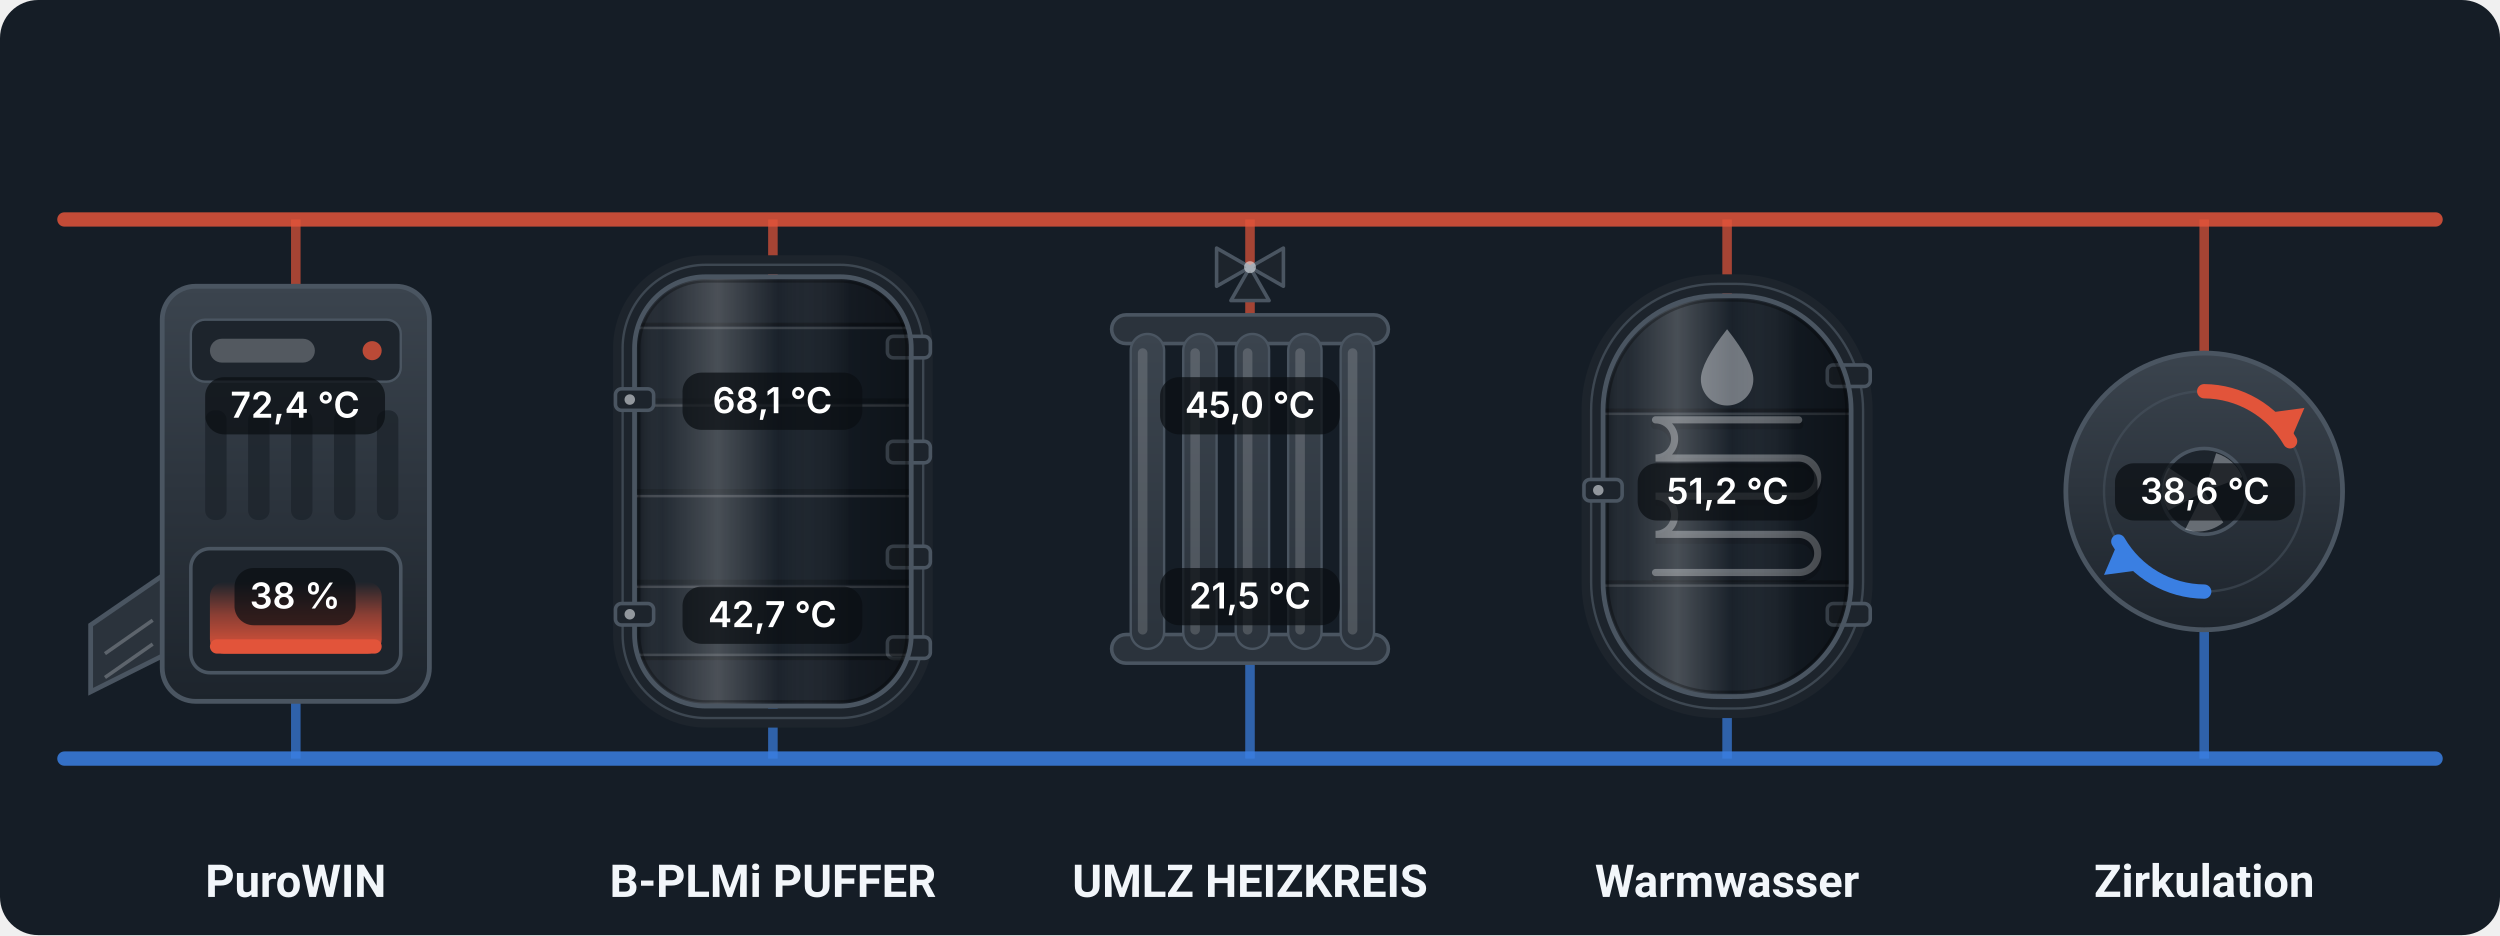
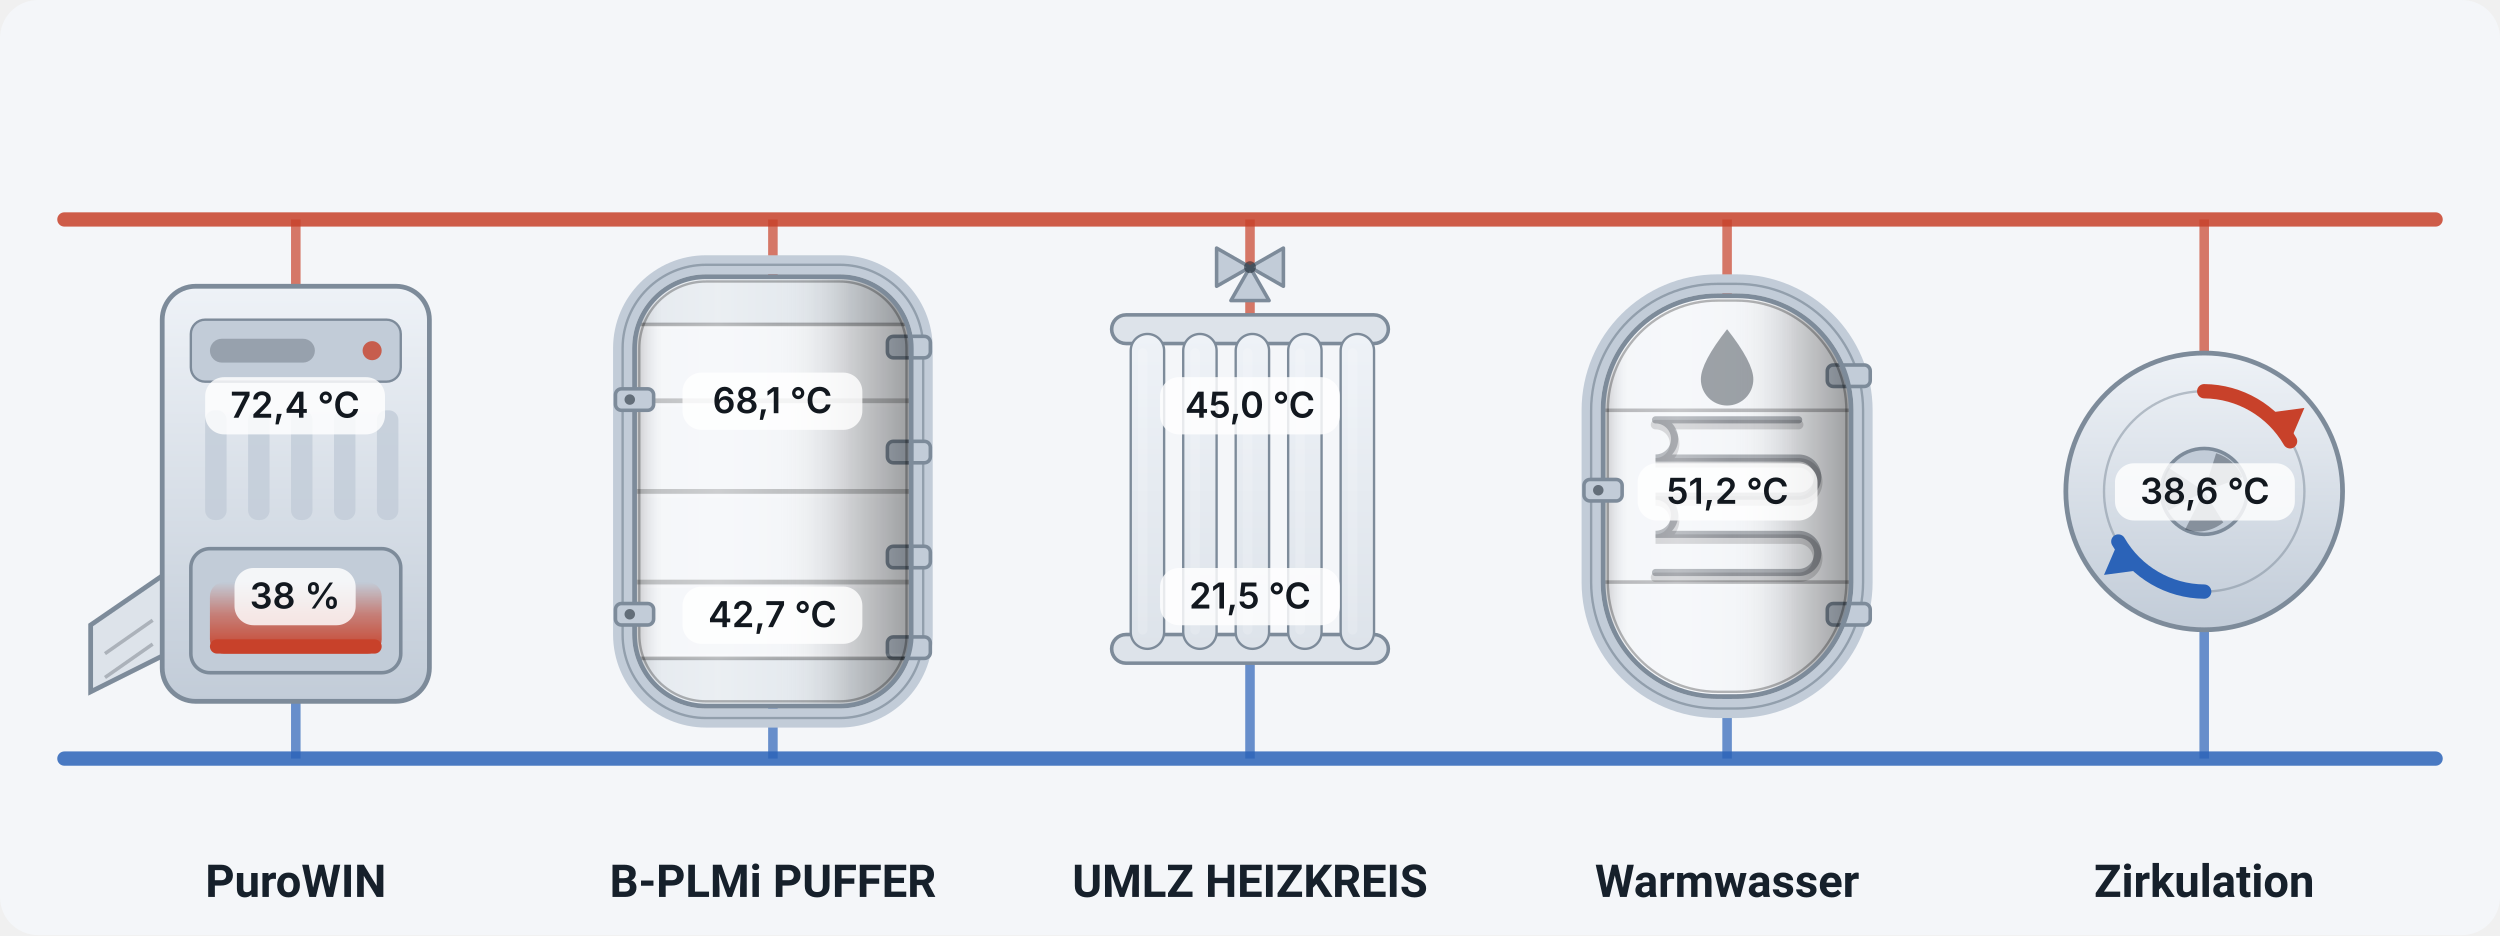
<svg xmlns="http://www.w3.org/2000/svg" viewBox="0 0 1048 392" width="1048" height="392">
-   <rect width="100%" height="100%" rx="16" fill="#151d26" />
-   <rect x="24" y="89" width="1000" height="6" rx="3" fill="#e2543a" opacity="0.85" />
-   <rect x="24" y="315" width="1000" height="6" rx="3" fill="#3a7fe2" opacity="0.85" />
+   <rect width="100%" height="100%" rx="16" fill="#f4f6f9" />
+   <rect x="24" y="89" width="1000" height="6" rx="3" fill="#c8412a" opacity="0.85" />
+   <rect x="24" y="315" width="1000" height="6" rx="3" fill="#2b63b8" opacity="0.85" />
  <g transform="translate(24,0)">
-     <rect x="98" y="92" width="4" height="34" fill="#e2543a" opacity="0.7" />
-     <rect x="98" y="288" width="4" height="30" fill="#3a7fe2" opacity="0.7" />
+     <rect x="98" y="92" width="4" height="34" fill="#c8412a" opacity="0.7" />
+     <rect x="98" y="288" width="4" height="30" fill="#2b63b8" opacity="0.7" />
    <defs>
      <linearGradient id="t0-gehaeuse" x1="0" y1="0" x2="0" y2="1">
-         <stop offset="0%" stop-color="#3b444e" />
-         <stop offset="100%" stop-color="#1d242c" />
+         <stop offset="0%" stop-color="#eef2f7" />
+         <stop offset="100%" stop-color="#c2ccd8" />
      </linearGradient>
      <linearGradient id="t0-glutbett" x1="0" y1="1" x2="0" y2="0">
-         <stop offset="0%" stop-color="#e2543a" />
-         <stop offset="55%" stop-color="#e2543a" stop-opacity="0.55" />
-         <stop offset="100%" stop-color="#e2543a" stop-opacity="0" />
-       </linearGradient>
-     </defs>
-     <g stroke="#4a5561" stroke-width="2" fill="#2b333c">
+         <stop offset="0%" stop-color="#c8412a" />
+         <stop offset="55%" stop-color="#c8412a" stop-opacity="0.55" />
+         <stop offset="100%" stop-color="#c8412a" stop-opacity="0" />
+       </linearGradient>
+     </defs>
+     <g stroke="#7d8b9a" stroke-width="2" fill="#dde3ea">
      <path d="M 14 290 L 14 262 L 46 240 L 46 274 Z" />
    </g>
-     <g stroke="#f2f6fa" stroke-width="1.5" opacity="0.25" fill="none">
+     <g stroke="#16202b" stroke-width="1.5" opacity="0.25" fill="none">
      <path d="M 20 284 L 40 270" />
      <path d="M 20 274 L 40 260" />
    </g>
-     <rect x="44" y="120" width="112" height="174" rx="14" fill="url(#t0-gehaeuse)" stroke="#4a5561" stroke-width="2" />
-     <rect x="56" y="134" width="88" height="26" rx="6" fill="#1d242c" stroke="#4a5561" stroke-width="1" />
-     <rect x="64" y="142" width="44" height="10" rx="5" fill="#f2f6fa" opacity="0.25" />
-     <circle cx="132" cy="147" r="4" fill="#e2543a" opacity="0.8" />
-     <g fill="#1d242c" opacity="0.8">
+     <rect x="44" y="120" width="112" height="174" rx="14" fill="url(#t0-gehaeuse)" stroke="#7d8b9a" stroke-width="2" />
+     <rect x="56" y="134" width="88" height="26" rx="6" fill="#c2ccd8" stroke="#7d8b9a" stroke-width="1" />
+     <rect x="64" y="142" width="44" height="10" rx="5" fill="#16202b" opacity="0.25" />
+     <circle cx="132" cy="147" r="4" fill="#c8412a" opacity="0.8" />
+     <g fill="#c2ccd8" opacity="0.8">
      <rect x="62" y="172" width="9" height="46" rx="4" />
      <rect x="80" y="172" width="9" height="46" rx="4" />
      <rect x="98" y="172" width="9" height="46" rx="4" />
      <rect x="116" y="172" width="9" height="46" rx="4" />
      <rect x="134" y="172" width="9" height="46" rx="4" />
    </g>
-     <rect x="56" y="230" width="88" height="52" rx="8" fill="#1d242c" stroke="#4a5561" stroke-width="1.5" />
+     <rect x="56" y="230" width="88" height="52" rx="8" fill="#c2ccd8" stroke="#7d8b9a" stroke-width="1.5" />
    <rect x="64" y="244" width="72" height="30" rx="6" fill="url(#t0-glutbett)" />
-     <rect x="64" y="268" width="72" height="6" rx="3" fill="#e2543a" />
-     <text x="100" y="376" text-anchor="middle" fill="#f2f6fa" font-size="19" font-weight="600" font-family="system-ui, -apple-system, Roboto, sans-serif">PuroWIN</text>
+     <rect x="64" y="268" width="72" height="6" rx="3" fill="#c8412a" />
+     <text x="100" y="376" text-anchor="middle" fill="#16202b" font-size="19" font-weight="600" font-family="system-ui, -apple-system, Roboto, sans-serif">PuroWIN</text>
  </g>
  <g transform="translate(224,0)">
-     <rect x="98" y="92" width="4" height="24" fill="#e2543a" opacity="0.7" />
-     <rect x="98" y="296" width="4" height="22" fill="#3a7fe2" opacity="0.7" />
+     <rect x="98" y="92" width="4" height="24" fill="#c8412a" opacity="0.7" />
+     <rect x="98" y="296" width="4" height="22" fill="#2b63b8" opacity="0.7" />
    <defs>
      <linearGradient id="t1-schichtung" x1="0" y1="0" x2="0" y2="1">
-         <stop offset="0%" stop-color="#3b444e" />
-         <stop offset="100%" stop-color="#1d242c" />
+         <stop offset="0%" stop-color="#eef2f7" />
+         <stop offset="100%" stop-color="#c2ccd8" />
      </linearGradient>
      <linearGradient id="t1-glanz" x1="0" y1="0" x2="1" y2="0">
        <stop offset="0%" stop-color="#000000" stop-opacity="0.20" />
        <stop offset="10%" stop-color="#ffffff" stop-opacity="0.06" />
        <stop offset="30%" stop-color="#ffffff" stop-opacity="0.22" />
        <stop offset="52%" stop-color="#ffffff" stop-opacity="0.02" />
        <stop offset="78%" stop-color="#000000" stop-opacity="0.16" />
        <stop offset="100%" stop-color="#000000" stop-opacity="0.36" />
      </linearGradient>
      <clipPath id="t1-innen">
        <rect x="42" y="116" width="116" height="180" rx="30" />
      </clipPath>
    </defs>
-     <rect x="37" y="111" width="126" height="190" rx="35" fill="none" stroke="#1d242c" stroke-width="8" />
-     <rect x="37" y="111" width="126" height="190" rx="35" fill="none" stroke="#4a5561" stroke-width="1" opacity="0.7" />
-     <g fill="#1d242c" stroke="#4a5561" stroke-width="1.5">
+     <rect x="37" y="111" width="126" height="190" rx="35" fill="none" stroke="#c2ccd8" stroke-width="8" />
+     <rect x="37" y="111" width="126" height="190" rx="35" fill="none" stroke="#7d8b9a" stroke-width="1" opacity="0.7" />
+     <g fill="#c2ccd8" stroke="#7d8b9a" stroke-width="1.5">
      <rect x="148" y="141" width="18" height="9" rx="2.5" />
      <rect x="148" y="185" width="18" height="9" rx="2.5" />
      <rect x="148" y="229" width="18" height="9" rx="2.5" />
      <rect x="148" y="267" width="18" height="9" rx="2.5" />
    </g>
    <rect x="42" y="116" width="116" height="180" rx="30" fill="none" />
    <g clip-path="url(#t1-innen)">
-       <g fill="#1d242c" opacity="0.3">
+       <g fill="#c2ccd8" opacity="0.3">
        <rect x="42" y="116" width="116" height="20" />
        <rect x="42" y="276" width="116" height="20" />
      </g>
      <g stroke-width="1.5" stroke="#000000" opacity="0.3">
        <line x1="42" y1="136" x2="158" y2="136" />
        <line x1="42" y1="276" x2="158" y2="276" />
      </g>
      <g stroke-width="1" stroke="#ffffff" opacity="0.14">
        <line x1="42" y1="137.5" x2="158" y2="137.5" />
        <line x1="42" y1="274.5" x2="158" y2="274.5" />
      </g>
      <g stroke-width="2" stroke="#000000" opacity="0.22">
        <line x1="42" y1="168" x2="158" y2="168" />
        <line x1="42" y1="206" x2="158" y2="206" />
        <line x1="42" y1="244" x2="158" y2="244" />
      </g>
      <g stroke-width="1" stroke="#ffffff" opacity="0.16">
        <line x1="42" y1="170" x2="158" y2="170" />
        <line x1="42" y1="208" x2="158" y2="208" />
        <line x1="42" y1="246" x2="158" y2="246" />
      </g>
      <rect x="42" y="116" width="116" height="180" fill="url(#t1-glanz)" />
    </g>
-     <rect x="42" y="116" width="116" height="180" rx="30" fill="none" stroke="#4a5561" stroke-width="2" />
+     <rect x="42" y="116" width="116" height="180" rx="30" fill="none" stroke="#7d8b9a" stroke-width="2" />
    <rect x="44" y="118" width="112" height="176" rx="28" fill="none" stroke="#000000" stroke-width="1" opacity="0.28" />
-     <g fill="#1d242c" stroke="#4a5561" stroke-width="1.5">
+     <g fill="#c2ccd8" stroke="#7d8b9a" stroke-width="1.5">
      <rect x="34" y="163" width="16" height="9" rx="2.5" />
      <rect x="34" y="253" width="16" height="9" rx="2.5" />
    </g>
-     <g fill="#f2f6fa" opacity="0.55">
+     <g fill="#16202b" opacity="0.55">
      <circle cx="40" cy="167.5" r="2.2" />
      <circle cx="40" cy="257.5" r="2.2" />
    </g>
-     <text x="100" y="376" text-anchor="middle" fill="#f2f6fa" font-size="19" font-weight="600" font-family="system-ui, -apple-system, Roboto, sans-serif">B-PLMi PUFFER</text>
+     <text x="100" y="376" text-anchor="middle" fill="#16202b" font-size="19" font-weight="600" font-family="system-ui, -apple-system, Roboto, sans-serif">B-PLMi PUFFER</text>
  </g>
  <g transform="translate(424,0)">
-     <rect x="98" y="92" width="4" height="40" fill="#e2543a" opacity="0.7" />
-     <rect x="98" y="278" width="4" height="40" fill="#3a7fe2" opacity="0.7" />
+     <rect x="98" y="92" width="4" height="40" fill="#c8412a" opacity="0.7" />
+     <rect x="98" y="278" width="4" height="40" fill="#2b63b8" opacity="0.7" />
    <defs>
      <linearGradient id="t2-koerper" x1="0" y1="0" x2="0" y2="1">
-         <stop offset="0%" stop-color="#3b444e" />
-         <stop offset="100%" stop-color="#2b333c" />
-       </linearGradient>
-     </defs>
-     <rect x="42" y="132" width="116" height="12" rx="6" fill="#2b333c" stroke="#4a5561" stroke-width="1.5" />
-     <rect x="42" y="266" width="116" height="12" rx="6" fill="#2b333c" stroke="#4a5561" stroke-width="1.5" />
-     <g fill="url(#t2-koerper)" stroke="#4a5561" stroke-width="1">
+         <stop offset="0%" stop-color="#eef2f7" />
+         <stop offset="100%" stop-color="#dde3ea" />
+       </linearGradient>
+     </defs>
+     <rect x="42" y="132" width="116" height="12" rx="6" fill="#dde3ea" stroke="#7d8b9a" stroke-width="1.5" />
+     <rect x="42" y="266" width="116" height="12" rx="6" fill="#dde3ea" stroke="#7d8b9a" stroke-width="1.5" />
+     <g fill="url(#t2-koerper)" stroke="#7d8b9a" stroke-width="1">
      <rect x="50" y="140" width="14" height="132" rx="7" />
      <rect x="72" y="140" width="14" height="132" rx="7" />
      <rect x="94" y="140" width="14" height="132" rx="7" />
      <rect x="116" y="140" width="14" height="132" rx="7" />
      <rect x="138" y="140" width="14" height="132" rx="7" />
    </g>
    <g fill="#ffffff" opacity="0.16">
      <rect x="53" y="146" width="4" height="120" rx="2" />
      <rect x="75" y="146" width="4" height="120" rx="2" />
      <rect x="97" y="146" width="4" height="120" rx="2" />
      <rect x="119" y="146" width="4" height="120" rx="2" />
      <rect x="141" y="146" width="4" height="120" rx="2" />
    </g>
-     <g fill="#1d242c" stroke="#4a5561" stroke-width="1.5" stroke-linejoin="round">
+     <g fill="#c2ccd8" stroke="#7d8b9a" stroke-width="1.5" stroke-linejoin="round">
      <path d="M 86 104 L 86 120 L 100 112 Z" />
      <path d="M 114 104 L 114 120 L 100 112 Z" />
      <path d="M 92 126 L 108 126 L 100 112 Z" />
    </g>
-     <circle cx="100" cy="112" r="2.5" fill="#f2f6fa" opacity="0.55" />
-     <text x="100" y="376" text-anchor="middle" fill="#f2f6fa" font-size="19" font-weight="600" font-family="system-ui, -apple-system, Roboto, sans-serif">UMLZ HEIZKREIS</text>
+     <circle cx="100" cy="112" r="2.5" fill="#16202b" opacity="0.55" />
+     <text x="100" y="376" text-anchor="middle" fill="#16202b" font-size="19" font-weight="600" font-family="system-ui, -apple-system, Roboto, sans-serif">UMLZ HEIZKREIS</text>
  </g>
  <g transform="translate(624,0)">
-     <rect x="98" y="92" width="4" height="32" fill="#e2543a" opacity="0.7" />
-     <rect x="98" y="292" width="4" height="26" fill="#3a7fe2" opacity="0.7" />
+     <rect x="98" y="92" width="4" height="32" fill="#c8412a" opacity="0.7" />
+     <rect x="98" y="292" width="4" height="26" fill="#2b63b8" opacity="0.7" />
    <defs>
      <linearGradient id="t3-boiler" x1="0" y1="0" x2="0" y2="1">
-         <stop offset="0%" stop-color="#b3341f" />
-         <stop offset="70%" stop-color="#b3341f" stop-opacity="0.75" />
-         <stop offset="100%" stop-color="#25508f" stop-opacity="0.55" />
+         <stop offset="0%" stop-color="#c0402a" />
+         <stop offset="70%" stop-color="#c0402a" stop-opacity="0.75" />
+         <stop offset="100%" stop-color="#3f78c9" stop-opacity="0.55" />
      </linearGradient>
      <linearGradient id="t3-glanz" x1="0" y1="0" x2="1" y2="0">
        <stop offset="0%" stop-color="#000000" stop-opacity="0.20" />
        <stop offset="10%" stop-color="#ffffff" stop-opacity="0.06" />
        <stop offset="30%" stop-color="#ffffff" stop-opacity="0.22" />
        <stop offset="52%" stop-color="#ffffff" stop-opacity="0.02" />
        <stop offset="78%" stop-color="#000000" stop-opacity="0.16" />
        <stop offset="100%" stop-color="#000000" stop-opacity="0.36" />
      </linearGradient>
      <clipPath id="t3-innen">
        <rect x="48" y="124" width="104" height="168" rx="48" />
      </clipPath>
    </defs>
-     <rect x="43" y="119" width="114" height="178" rx="53" fill="none" stroke="#1d242c" stroke-width="8" />
-     <rect x="43" y="119" width="114" height="178" rx="53" fill="none" stroke="#4a5561" stroke-width="1" opacity="0.7" />
-     <g fill="#1d242c" stroke="#4a5561" stroke-width="1.5">
+     <rect x="43" y="119" width="114" height="178" rx="53" fill="none" stroke="#c2ccd8" stroke-width="8" />
+     <rect x="43" y="119" width="114" height="178" rx="53" fill="none" stroke="#7d8b9a" stroke-width="1" opacity="0.7" />
+     <g fill="#c2ccd8" stroke="#7d8b9a" stroke-width="1.5">
      <rect x="142" y="153" width="18" height="9" rx="2.5" />
      <rect x="142" y="253" width="18" height="9" rx="2.5" />
    </g>
    <rect x="48" y="124" width="104" height="168" rx="48" fill="none" />
    <g clip-path="url(#t3-innen)">
      <g stroke-width="1.5" stroke="#000000" opacity="0.26">
        <line x1="48" y1="172" x2="152" y2="172" />
        <line x1="48" y1="244" x2="152" y2="244" />
      </g>
      <g stroke-width="1" stroke="#ffffff" opacity="0.13">
        <line x1="48" y1="173.5" x2="152" y2="173.5" />
        <line x1="48" y1="245.5" x2="152" y2="245.5" />
      </g>
      <path d="M 70 178 h 60 M 70 178 a 8 8 0 0 1 0 16 h 60 a 8 8 0 0 1 0 16 h -60            a 8 8 0 0 1 0 16 h 60 a 8 8 0 0 1 0 16 h -60" fill="none" stroke="#000000" stroke-width="4" opacity="0.16" stroke-linecap="round" />
-       <path d="M 70 176 h 60 M 70 176 a 8 8 0 0 1 0 16 h 60 a 8 8 0 0 1 0 16 h -60            a 8 8 0 0 1 0 16 h 60 a 8 8 0 0 1 0 16 h -60" fill="none" stroke="#f2f6fa" stroke-width="3" opacity="0.34" stroke-linecap="round" />
+       <path d="M 70 176 h 60 M 70 176 a 8 8 0 0 1 0 16 h 60 a 8 8 0 0 1 0 16 h -60            a 8 8 0 0 1 0 16 h 60 a 8 8 0 0 1 0 16 h -60" fill="none" stroke="#16202b" stroke-width="3" opacity="0.34" stroke-linecap="round" />
      <rect x="48" y="124" width="104" height="168" fill="url(#t3-glanz)" />
    </g>
-     <rect x="48" y="124" width="104" height="168" rx="48" fill="none" stroke="#4a5561" stroke-width="2" />
+     <rect x="48" y="124" width="104" height="168" rx="48" fill="none" stroke="#7d8b9a" stroke-width="2" />
    <rect x="50" y="126" width="100" height="164" rx="46" fill="none" stroke="#000000" stroke-width="1" opacity="0.28" />
-     <path d="M 100 138 q 11 14 11 21 a 11 11 0 0 1 -22 0 q 0 -7 11 -21 Z" fill="#f2f6fa" opacity="0.4" />
-     <g fill="#1d242c" stroke="#4a5561" stroke-width="1.5">
+     <path d="M 100 138 q 11 14 11 21 a 11 11 0 0 1 -22 0 q 0 -7 11 -21 Z" fill="#16202b" opacity="0.4" />
+     <g fill="#c2ccd8" stroke="#7d8b9a" stroke-width="1.5">
      <rect x="40" y="201" width="16" height="9" rx="2.5" />
    </g>
-     <circle cx="46" cy="205.5" r="2.2" fill="#f2f6fa" opacity="0.55" />
-     <text x="100" y="376" text-anchor="middle" fill="#f2f6fa" font-size="19" font-weight="600" font-family="system-ui, -apple-system, Roboto, sans-serif">Warmwasser</text>
+     <circle cx="46" cy="205.5" r="2.2" fill="#16202b" opacity="0.55" />
+     <text x="100" y="376" text-anchor="middle" fill="#16202b" font-size="19" font-weight="600" font-family="system-ui, -apple-system, Roboto, sans-serif">Warmwasser</text>
  </g>
  <g transform="translate(824,0)">
-     <rect x="98" y="92" width="4" height="56" fill="#e2543a" opacity="0.7" />
-     <rect x="98" y="264" width="4" height="54" fill="#3a7fe2" opacity="0.7" />
+     <rect x="98" y="92" width="4" height="56" fill="#c8412a" opacity="0.7" />
+     <rect x="98" y="264" width="4" height="54" fill="#2b63b8" opacity="0.7" />
    <defs>
      <linearGradient id="t4-ring" x1="0" y1="0" x2="0" y2="1">
-         <stop offset="0%" stop-color="#3b444e" />
-         <stop offset="100%" stop-color="#1d242c" />
-       </linearGradient>
-     </defs>
-     <circle cx="100" cy="206" r="58" fill="url(#t4-ring)" stroke="#4a5561" stroke-width="2" />
-     <circle cx="100" cy="206" r="42" fill="none" stroke="#4a5561" stroke-width="1" opacity="0.5" />
-     <path d="M 100 164 a 42 42 0 0 1 36 21" fill="none" stroke="#e2543a" stroke-width="6" stroke-linecap="round" />
-     <path d="M 136 185 l 6 -14 l -15 2 Z" fill="#e2543a" />
-     <path d="M 100 248 a 42 42 0 0 1 -36 -21" fill="none" stroke="#3a7fe2" stroke-width="6" stroke-linecap="round" />
-     <path d="M 64 227 l -6 14 l 15 -2 Z" fill="#3a7fe2" />
-     <circle cx="100" cy="206" r="18" fill="#1d242c" stroke="#4a5561" stroke-width="1.5" />
-     <g fill="#f2f6fa" opacity="0.35">
+         <stop offset="0%" stop-color="#eef2f7" />
+         <stop offset="100%" stop-color="#c2ccd8" />
+       </linearGradient>
+     </defs>
+     <circle cx="100" cy="206" r="58" fill="url(#t4-ring)" stroke="#7d8b9a" stroke-width="2" />
+     <circle cx="100" cy="206" r="42" fill="none" stroke="#7d8b9a" stroke-width="1" opacity="0.5" />
+     <path d="M 100 164 a 42 42 0 0 1 36 21" fill="none" stroke="#c8412a" stroke-width="6" stroke-linecap="round" />
+     <path d="M 136 185 l 6 -14 l -15 2 Z" fill="#c8412a" />
+     <path d="M 100 248 a 42 42 0 0 1 -36 -21" fill="none" stroke="#2b63b8" stroke-width="6" stroke-linecap="round" />
+     <path d="M 64 227 l -6 14 l 15 -2 Z" fill="#2b63b8" />
+     <circle cx="100" cy="206" r="18" fill="#c2ccd8" stroke="#7d8b9a" stroke-width="1.5" />
+     <g fill="#16202b" opacity="0.35">
      <path d="M 100 206 L 116 200 A 17 17 0 0 0 105 190 Z" />
      <path d="M 100 206 L 92 222 A 17 17 0 0 0 108 219 Z" />
      <path d="M 100 206 L 85 196 A 17 17 0 0 0 85 214 Z" />
    </g>
-     <text x="100" y="376" text-anchor="middle" fill="#f2f6fa" font-size="19" font-weight="600" font-family="system-ui, -apple-system, Roboto, sans-serif">Zirkulation</text>
-   </g>
-   <rect x="86.0" y="158.1" width="75.4" height="24" rx="8" fill="rgba(10, 14, 19, 0.72)" />
-   <text x="123.7" y="175.1" text-anchor="middle" font-family="system-ui, -apple-system, Segoe UI, sans-serif" font-size="15" font-weight="600" fill="#ffffff">72,4 °C</text>
-   <rect x="98.3" y="238.1" width="50.8" height="24" rx="8" fill="rgba(10, 14, 19, 0.72)" />
-   <text x="123.7" y="255.1" text-anchor="middle" font-family="system-ui, -apple-system, Segoe UI, sans-serif" font-size="15" font-weight="600" fill="#ffffff">38 %</text>
-   <rect x="286.1" y="156.2" width="75.4" height="24" rx="8" fill="rgba(10, 14, 19, 0.72)" />
-   <text x="323.8" y="173.2" text-anchor="middle" font-family="system-ui, -apple-system, Segoe UI, sans-serif" font-size="15" font-weight="600" fill="#ffffff">68,1 °C</text>
-   <rect x="286.1" y="245.9" width="75.4" height="24" rx="8" fill="rgba(10, 14, 19, 0.72)" />
-   <text x="323.8" y="262.9" text-anchor="middle" font-family="system-ui, -apple-system, Segoe UI, sans-serif" font-size="15" font-weight="600" fill="#ffffff">42,7 °C</text>
-   <rect x="486.3" y="158.1" width="75.4" height="24" rx="8" fill="rgba(10, 14, 19, 0.72)" />
-   <text x="524.0" y="175.1" text-anchor="middle" font-family="system-ui, -apple-system, Segoe UI, sans-serif" font-size="15" font-weight="600" fill="#ffffff">45,0 °C</text>
-   <rect x="486.3" y="238.1" width="75.4" height="24" rx="8" fill="rgba(10, 14, 19, 0.72)" />
-   <text x="524.0" y="255.1" text-anchor="middle" font-family="system-ui, -apple-system, Segoe UI, sans-serif" font-size="15" font-weight="600" fill="#ffffff">21,5 °C</text>
-   <rect x="686.5" y="194.2" width="75.4" height="24" rx="8" fill="rgba(10, 14, 19, 0.72)" />
-   <text x="724.2" y="211.2" text-anchor="middle" font-family="system-ui, -apple-system, Segoe UI, sans-serif" font-size="15" font-weight="600" fill="#ffffff">51,2 °C</text>
-   <rect x="886.6" y="194.2" width="75.4" height="24" rx="8" fill="rgba(10, 14, 19, 0.72)" />
-   <text x="924.3" y="211.2" text-anchor="middle" font-family="system-ui, -apple-system, Segoe UI, sans-serif" font-size="15" font-weight="600" fill="#ffffff">38,6 °C</text>
+     <text x="100" y="376" text-anchor="middle" fill="#16202b" font-size="19" font-weight="600" font-family="system-ui, -apple-system, Roboto, sans-serif">Zirkulation</text>
+   </g>
+   <rect x="86.0" y="158.1" width="75.4" height="24" rx="8" fill="rgba(255, 255, 255, 0.82)" />
+   <text x="123.7" y="175.1" text-anchor="middle" font-family="system-ui, -apple-system, Segoe UI, sans-serif" font-size="15" font-weight="600" fill="#12181f">72,4 °C</text>
+   <rect x="98.3" y="238.1" width="50.8" height="24" rx="8" fill="rgba(255, 255, 255, 0.82)" />
+   <text x="123.7" y="255.1" text-anchor="middle" font-family="system-ui, -apple-system, Segoe UI, sans-serif" font-size="15" font-weight="600" fill="#12181f">38 %</text>
+   <rect x="286.1" y="156.2" width="75.4" height="24" rx="8" fill="rgba(255, 255, 255, 0.82)" />
+   <text x="323.8" y="173.2" text-anchor="middle" font-family="system-ui, -apple-system, Segoe UI, sans-serif" font-size="15" font-weight="600" fill="#12181f">68,1 °C</text>
+   <rect x="286.1" y="245.9" width="75.4" height="24" rx="8" fill="rgba(255, 255, 255, 0.82)" />
+   <text x="323.8" y="262.9" text-anchor="middle" font-family="system-ui, -apple-system, Segoe UI, sans-serif" font-size="15" font-weight="600" fill="#12181f">42,7 °C</text>
+   <rect x="486.3" y="158.1" width="75.4" height="24" rx="8" fill="rgba(255, 255, 255, 0.82)" />
+   <text x="524.0" y="175.1" text-anchor="middle" font-family="system-ui, -apple-system, Segoe UI, sans-serif" font-size="15" font-weight="600" fill="#12181f">45,0 °C</text>
+   <rect x="486.3" y="238.1" width="75.4" height="24" rx="8" fill="rgba(255, 255, 255, 0.82)" />
+   <text x="524.0" y="255.1" text-anchor="middle" font-family="system-ui, -apple-system, Segoe UI, sans-serif" font-size="15" font-weight="600" fill="#12181f">21,5 °C</text>
+   <rect x="686.5" y="194.2" width="75.4" height="24" rx="8" fill="rgba(255, 255, 255, 0.82)" />
+   <text x="724.2" y="211.2" text-anchor="middle" font-family="system-ui, -apple-system, Segoe UI, sans-serif" font-size="15" font-weight="600" fill="#12181f">51,2 °C</text>
+   <rect x="886.6" y="194.2" width="75.4" height="24" rx="8" fill="rgba(255, 255, 255, 0.82)" />
+   <text x="924.3" y="211.2" text-anchor="middle" font-family="system-ui, -apple-system, Segoe UI, sans-serif" font-size="15" font-weight="600" fill="#12181f">38,6 °C</text>
</svg>
